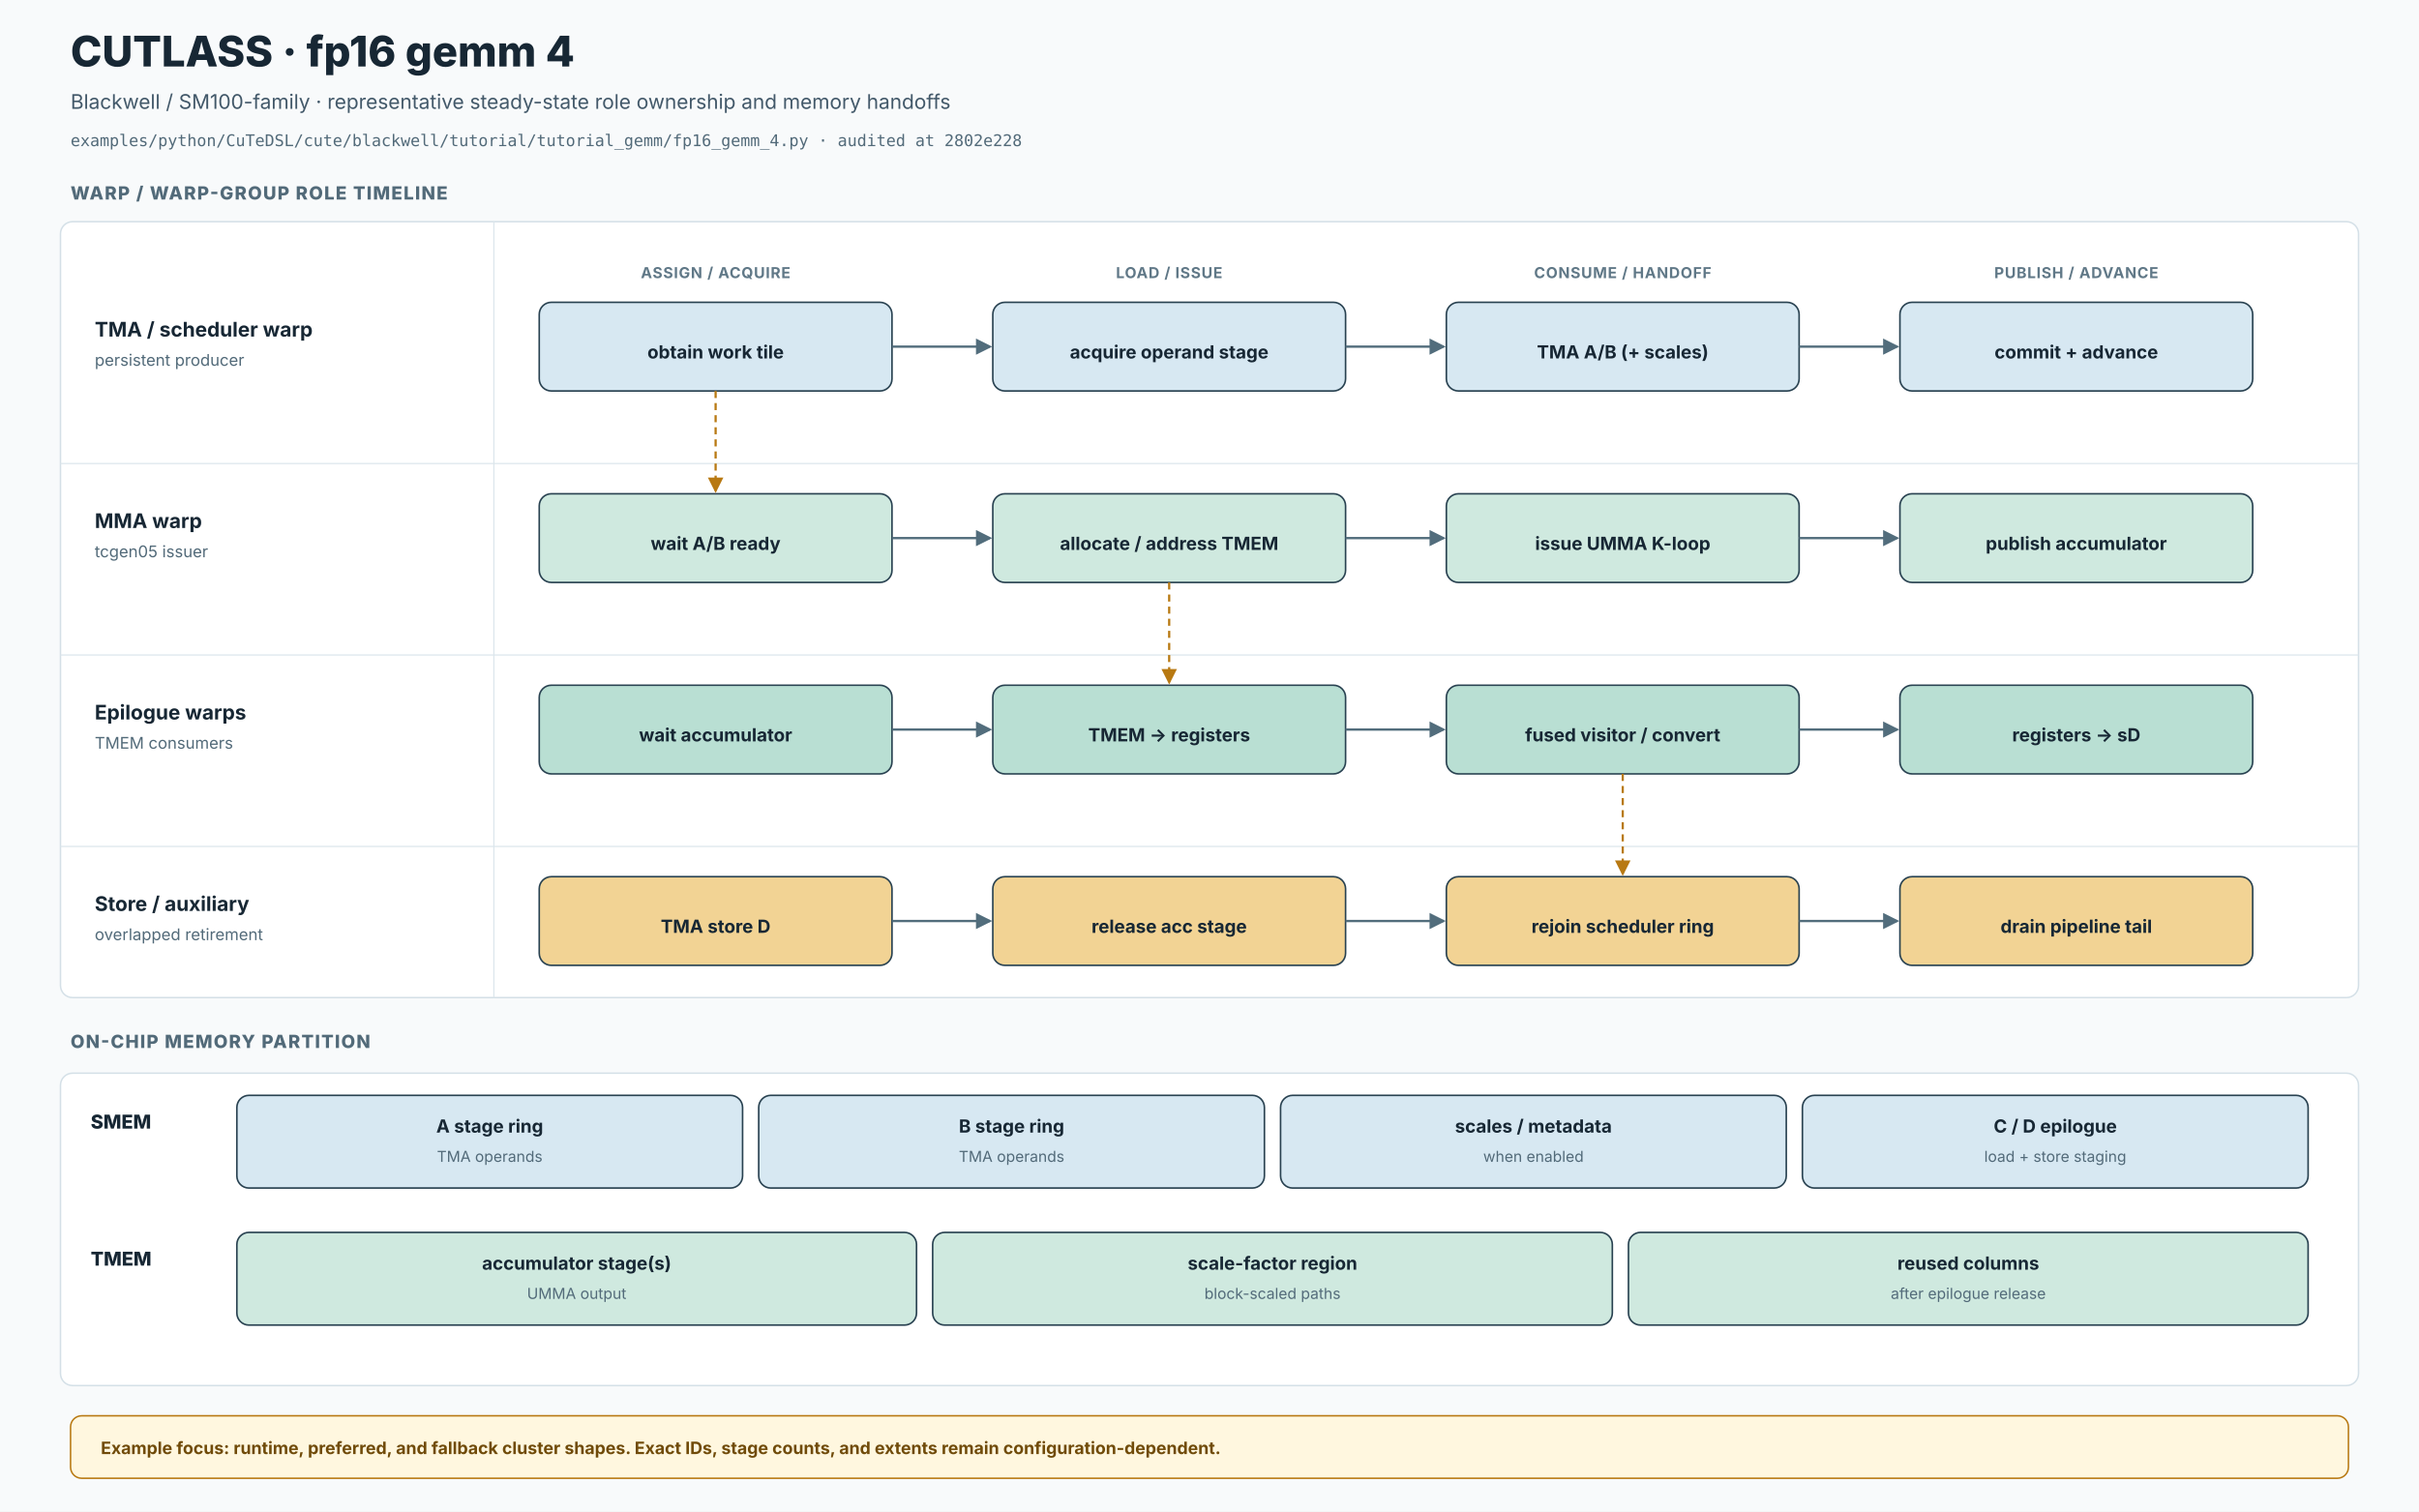
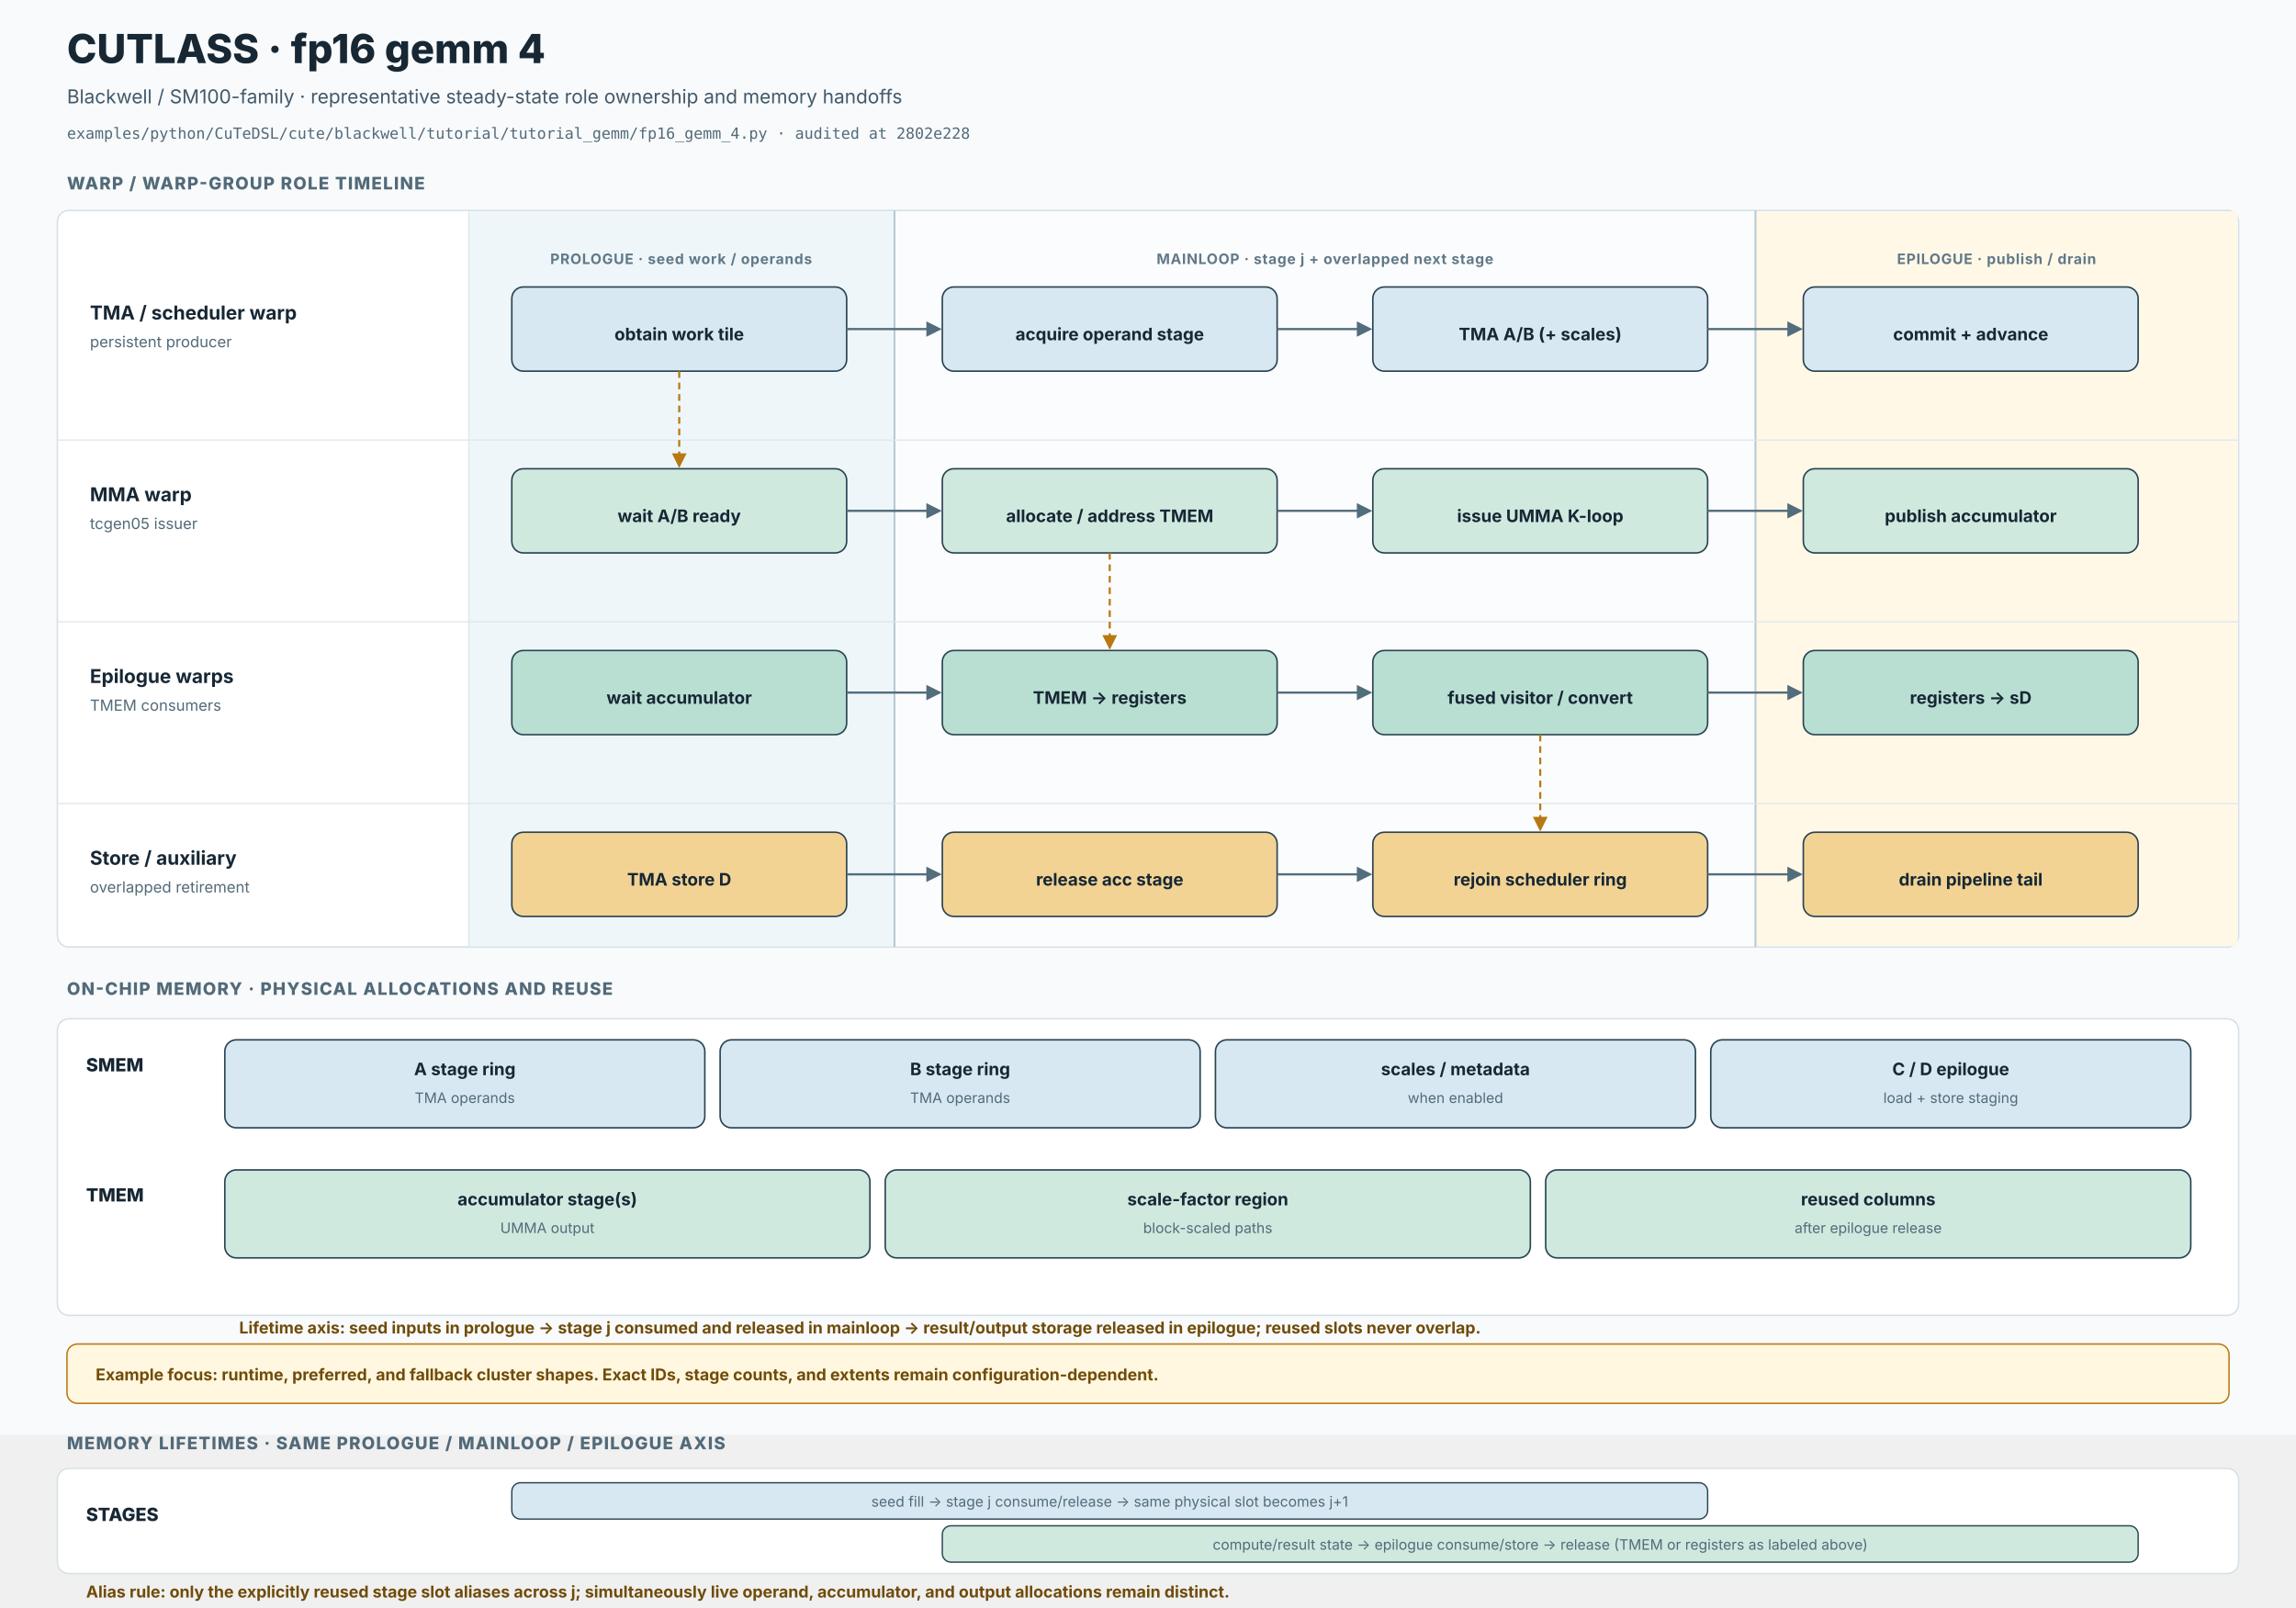
- <svg xmlns="http://www.w3.org/2000/svg" data-authoring="llm-direct" data-authoring-profile="direct-role-memory" data-topic-id="cutlass-warp-specialization" data-graph-id="python-cute-blackwell-tutorial-tutorial-gemm-fp16-gemm-4" data-source-id="cutlass" width="2400" height="1500" viewBox="0 0 2400 1500" role="img" aria-labelledby="title desc">
+ <svg xmlns="http://www.w3.org/2000/svg" data-authoring="llm-direct" data-authoring-profile="direct-role-memory" data-topic-id="cutlass-warp-specialization" data-graph-id="python-cute-blackwell-tutorial-tutorial-gemm-fp16-gemm-4" data-source-id="cutlass" width="2400" height="1680" viewBox="0 0 2400 1680" role="img" aria-labelledby="title desc">
  <defs>
    <style>
      text { font-family: Inter, ui-sans-serif, system-ui, -apple-system, BlinkMacSystemFont, "Segoe UI", sans-serif; fill: #172734; }
      .title { font-size: 42px; font-weight: 780; } .subtitle { font-size: 20px; fill: #425869; }
      .source { font-family: ui-monospace, SFMono-Regular, Menlo, Consolas, monospace; font-size: 16px; fill: #526a79; }
      .panel { font-size: 18px; font-weight: 790; fill: #526a79; letter-spacing: 1.2px; }
      .phase { font-size: 15px; font-weight: 720; text-anchor: middle; fill: #607887; letter-spacing: .7px; }
      .role { font-size: 20px; font-weight: 750; } .role-note { font-size: 16px; fill: #526a79; }
      .box { font-size: 18px; font-weight: 700; text-anchor: middle; dominant-baseline: middle; }
      .node, .mem { stroke: #294251; stroke-width: 1.6; } .grid { stroke: #dce6ec; stroke-width: 1.2; }
      .arrow { fill: none; stroke: #526d7c; stroke-width: 2.3; marker-end: url(#arrow); }
      .handoff { fill: none; stroke: #b87912; stroke-width: 2.2; stroke-dasharray: 7 5; marker-end: url(#gold); }
      .memory-label { font-size: 19px; font-weight: 770; } .mem-name { font-size: 18px; font-weight: 740; text-anchor: middle; }
      .mem-note { font-size: 15px; fill: #526a79; text-anchor: middle; } .note { font-size: 17px; font-weight: 650; fill: #704b09; }
    </style>
    <marker id="arrow" viewBox="0 0 10 10" refX="8.5" refY="5" markerWidth="7" markerHeight="7" orient="auto">
      <path d="M0 0L10 5L0 10Z" fill="#526d7c" />
    </marker>
    <marker id="gold" viewBox="0 0 10 10" refX="8.5" refY="5" markerWidth="7" markerHeight="7" orient="auto">
      <path d="M0 0L10 5L0 10Z" fill="#b87912" />
    </marker>
  </defs>
  <rect width="2400" height="1500" fill="#f8fafb" />
  <text class="title" x="70" y="66">CUTLASS · fp16 gemm 4</text>
  <text class="subtitle" x="70" y="108">Blackwell / SM100-family · representative steady-state role ownership and memory handoffs</text>
  <text class="source" x="70" y="145">examples/python/CuTeDSL/cute/blackwell/tutorial/tutorial_gemm/fp16_gemm_4.py · audited at 2802e228</text>
  <text class="panel" x="70" y="198">WARP / WARP-GROUP ROLE TIMELINE</text>
  <rect x="60" y="220" width="2280" height="770" rx="12" fill="#fff" stroke="#d4e0e7" stroke-width="1.5" />
+   <rect class="phase-band" data-phase-id="prologue" x="490" y="221" width="445" height="768" fill="#eef6fa" />
+   <rect class="phase-band" data-phase-id="mainloop" x="935" y="221" width="900" height="768" fill="#fbfcfd" />
+   <rect class="phase-band" data-phase-id="epilogue" x="1835" y="221" width="504" height="768" fill="#fff8e7" />
+   <line x1="935" y1="220" x2="935" y2="990" stroke="#b8c9d3" stroke-width="2" />
+   <line x1="1835" y1="220" x2="1835" y2="990" stroke="#b8c9d3" stroke-width="2" />
  <line class="grid" x1="490" y1="220" x2="490" y2="990" />
  <line class="grid" x1="60" y1="460" x2="2340" y2="460" />
  <line class="grid" x1="60" y1="650" x2="2340" y2="650" />
  <line class="grid" x1="60" y1="840" x2="2340" y2="840" />
-   <text class="phase" x="710" y="276">ASSIGN / ACQUIRE</text>
-   <text class="phase" x="1160" y="276">LOAD / ISSUE</text>
-   <text class="phase" x="1610" y="276">CONSUME / HANDOFF</text>
-   <text class="phase" x="2060" y="276">PUBLISH / ADVANCE</text>
+   <text class="phase" data-phase-id="prologue" x="712" y="276">PROLOGUE · seed work / operands</text>
+   <text class="phase" data-phase-id="mainloop" x="1385" y="276">MAINLOOP · stage j + overlapped next stage</text>
+   <text class="phase" data-phase-id="epilogue" x="2087" y="276">EPILOGUE · publish / drain</text>
  <text class="role" x="94" y="334">TMA / scheduler warp</text>
  <text class="role-note" x="94" y="363">persistent producer</text>
  <rect class="node" x="535" y="300" width="350" height="88" rx="12" fill="#d7e8f2" />
  <text class="box" x="710" y="349">obtain work tile</text>
  <rect class="node" x="985" y="300" width="350" height="88" rx="12" fill="#d7e8f2" />
  <text class="box" x="1160" y="349">acquire operand stage</text>
  <path class="arrow" d="M885 344 H982" />
  <rect class="node" x="1435" y="300" width="350" height="88" rx="12" fill="#d7e8f2" />
  <text class="box" x="1610" y="349">TMA A/B (+ scales)</text>
  <path class="arrow" d="M1335 344 H1432" />
  <rect class="node" x="1885" y="300" width="350" height="88" rx="12" fill="#d7e8f2" />
  <text class="box" x="2060" y="349">commit + advance</text>
  <path class="arrow" d="M1785 344 H1882" />
  <text class="role" x="94" y="524">MMA warp</text>
  <text class="role-note" x="94" y="553">tcgen05 issuer</text>
  <rect class="node" x="535" y="490" width="350" height="88" rx="12" fill="#cfe9df" />
  <text class="box" x="710" y="539">wait A/B ready</text>
  <rect class="node" x="985" y="490" width="350" height="88" rx="12" fill="#cfe9df" />
  <text class="box" x="1160" y="539">allocate / address TMEM</text>
  <path class="arrow" d="M885 534 H982" />
  <rect class="node" x="1435" y="490" width="350" height="88" rx="12" fill="#cfe9df" />
  <text class="box" x="1610" y="539">issue UMMA K-loop</text>
  <path class="arrow" d="M1335 534 H1432" />
  <rect class="node" x="1885" y="490" width="350" height="88" rx="12" fill="#cfe9df" />
  <text class="box" x="2060" y="539">publish accumulator</text>
  <path class="arrow" d="M1785 534 H1882" />
  <text class="role" x="94" y="714">Epilogue warps</text>
  <text class="role-note" x="94" y="743">TMEM consumers</text>
  <rect class="node" x="535" y="680" width="350" height="88" rx="12" fill="#b9dfd3" />
  <text class="box" x="710" y="729">wait accumulator</text>
  <rect class="node" x="985" y="680" width="350" height="88" rx="12" fill="#b9dfd3" />
  <text class="box" x="1160" y="729">TMEM → registers</text>
  <path class="arrow" d="M885 724 H982" />
  <rect class="node" x="1435" y="680" width="350" height="88" rx="12" fill="#b9dfd3" />
  <text class="box" x="1610" y="729">fused visitor / convert</text>
  <path class="arrow" d="M1335 724 H1432" />
  <rect class="node" x="1885" y="680" width="350" height="88" rx="12" fill="#b9dfd3" />
  <text class="box" x="2060" y="729">registers → sD</text>
  <path class="arrow" d="M1785 724 H1882" />
  <text class="role" x="94" y="904">Store / auxiliary</text>
  <text class="role-note" x="94" y="933">overlapped retirement</text>
  <rect class="node" x="535" y="870" width="350" height="88" rx="12" fill="#f2d394" />
  <text class="box" x="710" y="919">TMA store D</text>
  <rect class="node" x="985" y="870" width="350" height="88" rx="12" fill="#f2d394" />
  <text class="box" x="1160" y="919">release acc stage</text>
  <path class="arrow" d="M885 914 H982" />
  <rect class="node" x="1435" y="870" width="350" height="88" rx="12" fill="#f2d394" />
  <text class="box" x="1610" y="919">rejoin scheduler ring</text>
  <path class="arrow" d="M1335 914 H1432" />
  <rect class="node" x="1885" y="870" width="350" height="88" rx="12" fill="#f2d394" />
  <text class="box" x="2060" y="919">drain pipeline tail</text>
  <path class="arrow" d="M1785 914 H1882" />
  <path class="handoff" d="M710 388 V487" />
  <path class="handoff" d="M1160 578 V677" />
  <path class="handoff" d="M1610 768 V867" />
-   <text class="panel" x="70" y="1040">ON-CHIP MEMORY PARTITION</text>
+   <text class="panel" x="70" y="1040">ON-CHIP MEMORY · PHYSICAL ALLOCATIONS AND REUSE</text>
  <rect x="60" y="1065" width="2280" height="310" rx="12" fill="#fff" stroke="#d4e0e7" stroke-width="1.5" />
  <text class="memory-label" x="90" y="1120">SMEM</text>
  <rect class="mem" x="235.0" y="1087" width="501.75" height="92" rx="12" fill="#d7e8f2" />
  <text class="mem-name" x="485.875" y="1124">A stage ring</text>
  <text class="mem-note" x="485.875" y="1153">TMA operands</text>
  <rect class="mem" x="752.75" y="1087" width="501.75" height="92" rx="12" fill="#d7e8f2" />
  <text class="mem-name" x="1003.625" y="1124">B stage ring</text>
  <text class="mem-note" x="1003.625" y="1153">TMA operands</text>
  <rect class="mem" x="1270.5" y="1087" width="501.75" height="92" rx="12" fill="#d7e8f2" />
  <text class="mem-name" x="1521.375" y="1124">scales / metadata</text>
  <text class="mem-note" x="1521.375" y="1153">when enabled</text>
  <rect class="mem" x="1788.25" y="1087" width="501.75" height="92" rx="12" fill="#d7e8f2" />
  <text class="mem-name" x="2039.125" y="1124">C / D epilogue</text>
  <text class="mem-note" x="2039.125" y="1153">load + store staging</text>
  <text class="memory-label" x="90" y="1256">TMEM</text>
  <rect class="mem" x="235.0" y="1223" width="674.333" height="92" rx="12" fill="#cfe9df" />
  <text class="mem-name" x="572.167" y="1260">accumulator stage(s)</text>
  <text class="mem-note" x="572.167" y="1289">UMMA output</text>
  <rect class="mem" x="925.333" y="1223" width="674.333" height="92" rx="12" fill="#cfe9df" />
  <text class="mem-name" x="1262.5" y="1260">scale-factor region</text>
  <text class="mem-note" x="1262.5" y="1289">block-scaled paths</text>
  <rect class="mem" x="1615.667" y="1223" width="674.333" height="92" rx="12" fill="#cfe9df" />
  <text class="mem-name" x="1952.833" y="1260">reused columns</text>
  <text class="mem-note" x="1952.833" y="1289">after epilogue release</text>
+   <text class="note" x="250" y="1394">Lifetime axis: seed inputs in prologue → stage j consumed and released in mainloop → result/output storage released in epilogue; reused slots never overlap.</text>
  <rect x="70" y="1405" width="2260" height="62" rx="11" fill="#fff7df" stroke="#b87912" stroke-width="1.5" />
  <text class="note" x="100" y="1443">Example focus: runtime, preferred, and fallback cluster shapes. Exact IDs, stage counts, and extents remain configuration-dependent.</text>
+   <text class="panel" x="70" y="1515">MEMORY LIFETIMES · SAME PROLOGUE / MAINLOOP / EPILOGUE AXIS</text>
+   <rect x="60" y="1535" width="2280" height="110" rx="12" fill="#fff" stroke="#d4e0e7" stroke-width="1.5" />
+   <text class="memory-label" x="90" y="1590">STAGES</text>
+   <g class="resource-lifetime" data-resource-id="operand-stage">
+     <rect class="life-box" x="535" y="1550" width="1250" height="38" rx="9" fill="#d7e8f2" stroke="#294251" stroke-width="1.4" />
+     <text class="mem-note" x="1160" y="1575">seed fill → stage j consume/release → same physical slot becomes j+1</text>
+   </g>
+   <g class="resource-lifetime" data-resource-id="result-state">
+     <rect class="life-box" x="985" y="1595" width="1250" height="38" rx="9" fill="#cfe9df" stroke="#294251" stroke-width="1.4" />
+     <text class="mem-note" x="1610" y="1620">compute/result state → epilogue consume/store → release (TMEM or registers as labeled above)</text>
+   </g>
+   <text class="note" x="90" y="1670">Alias rule: only the explicitly reused stage slot aliases across j; simultaneously live operand, accumulator, and output allocations remain distinct.</text>
</svg>
